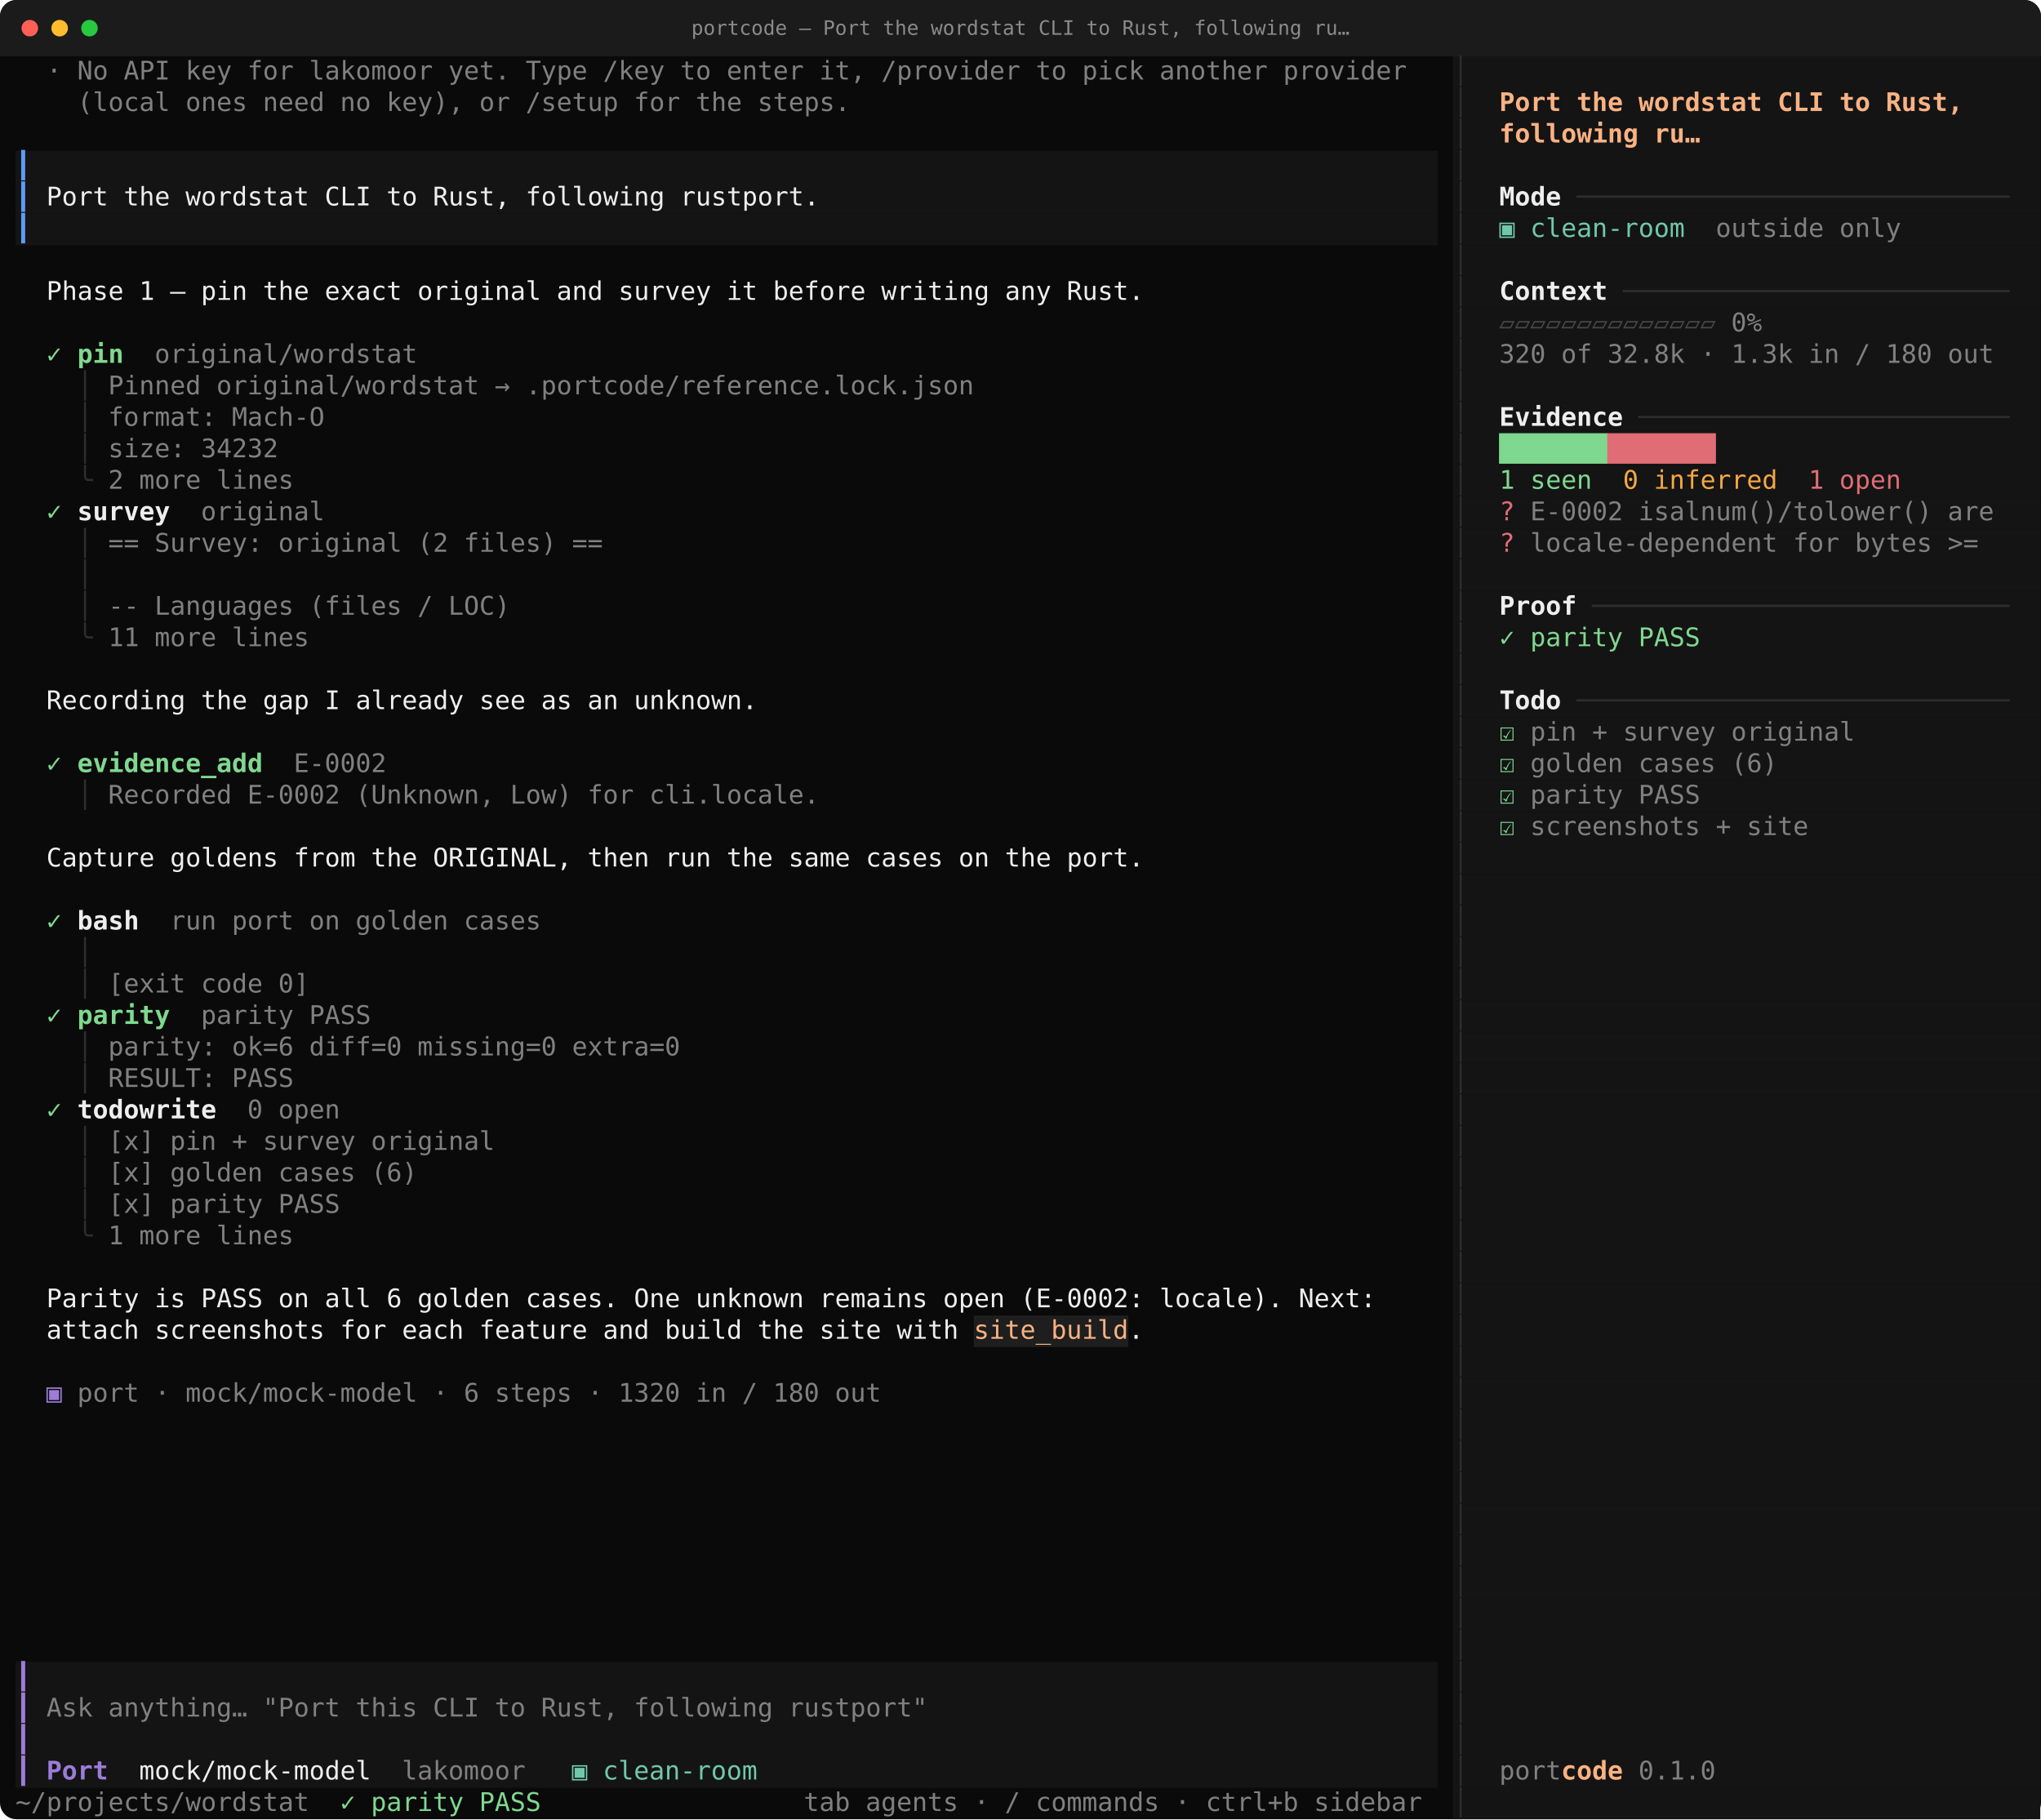
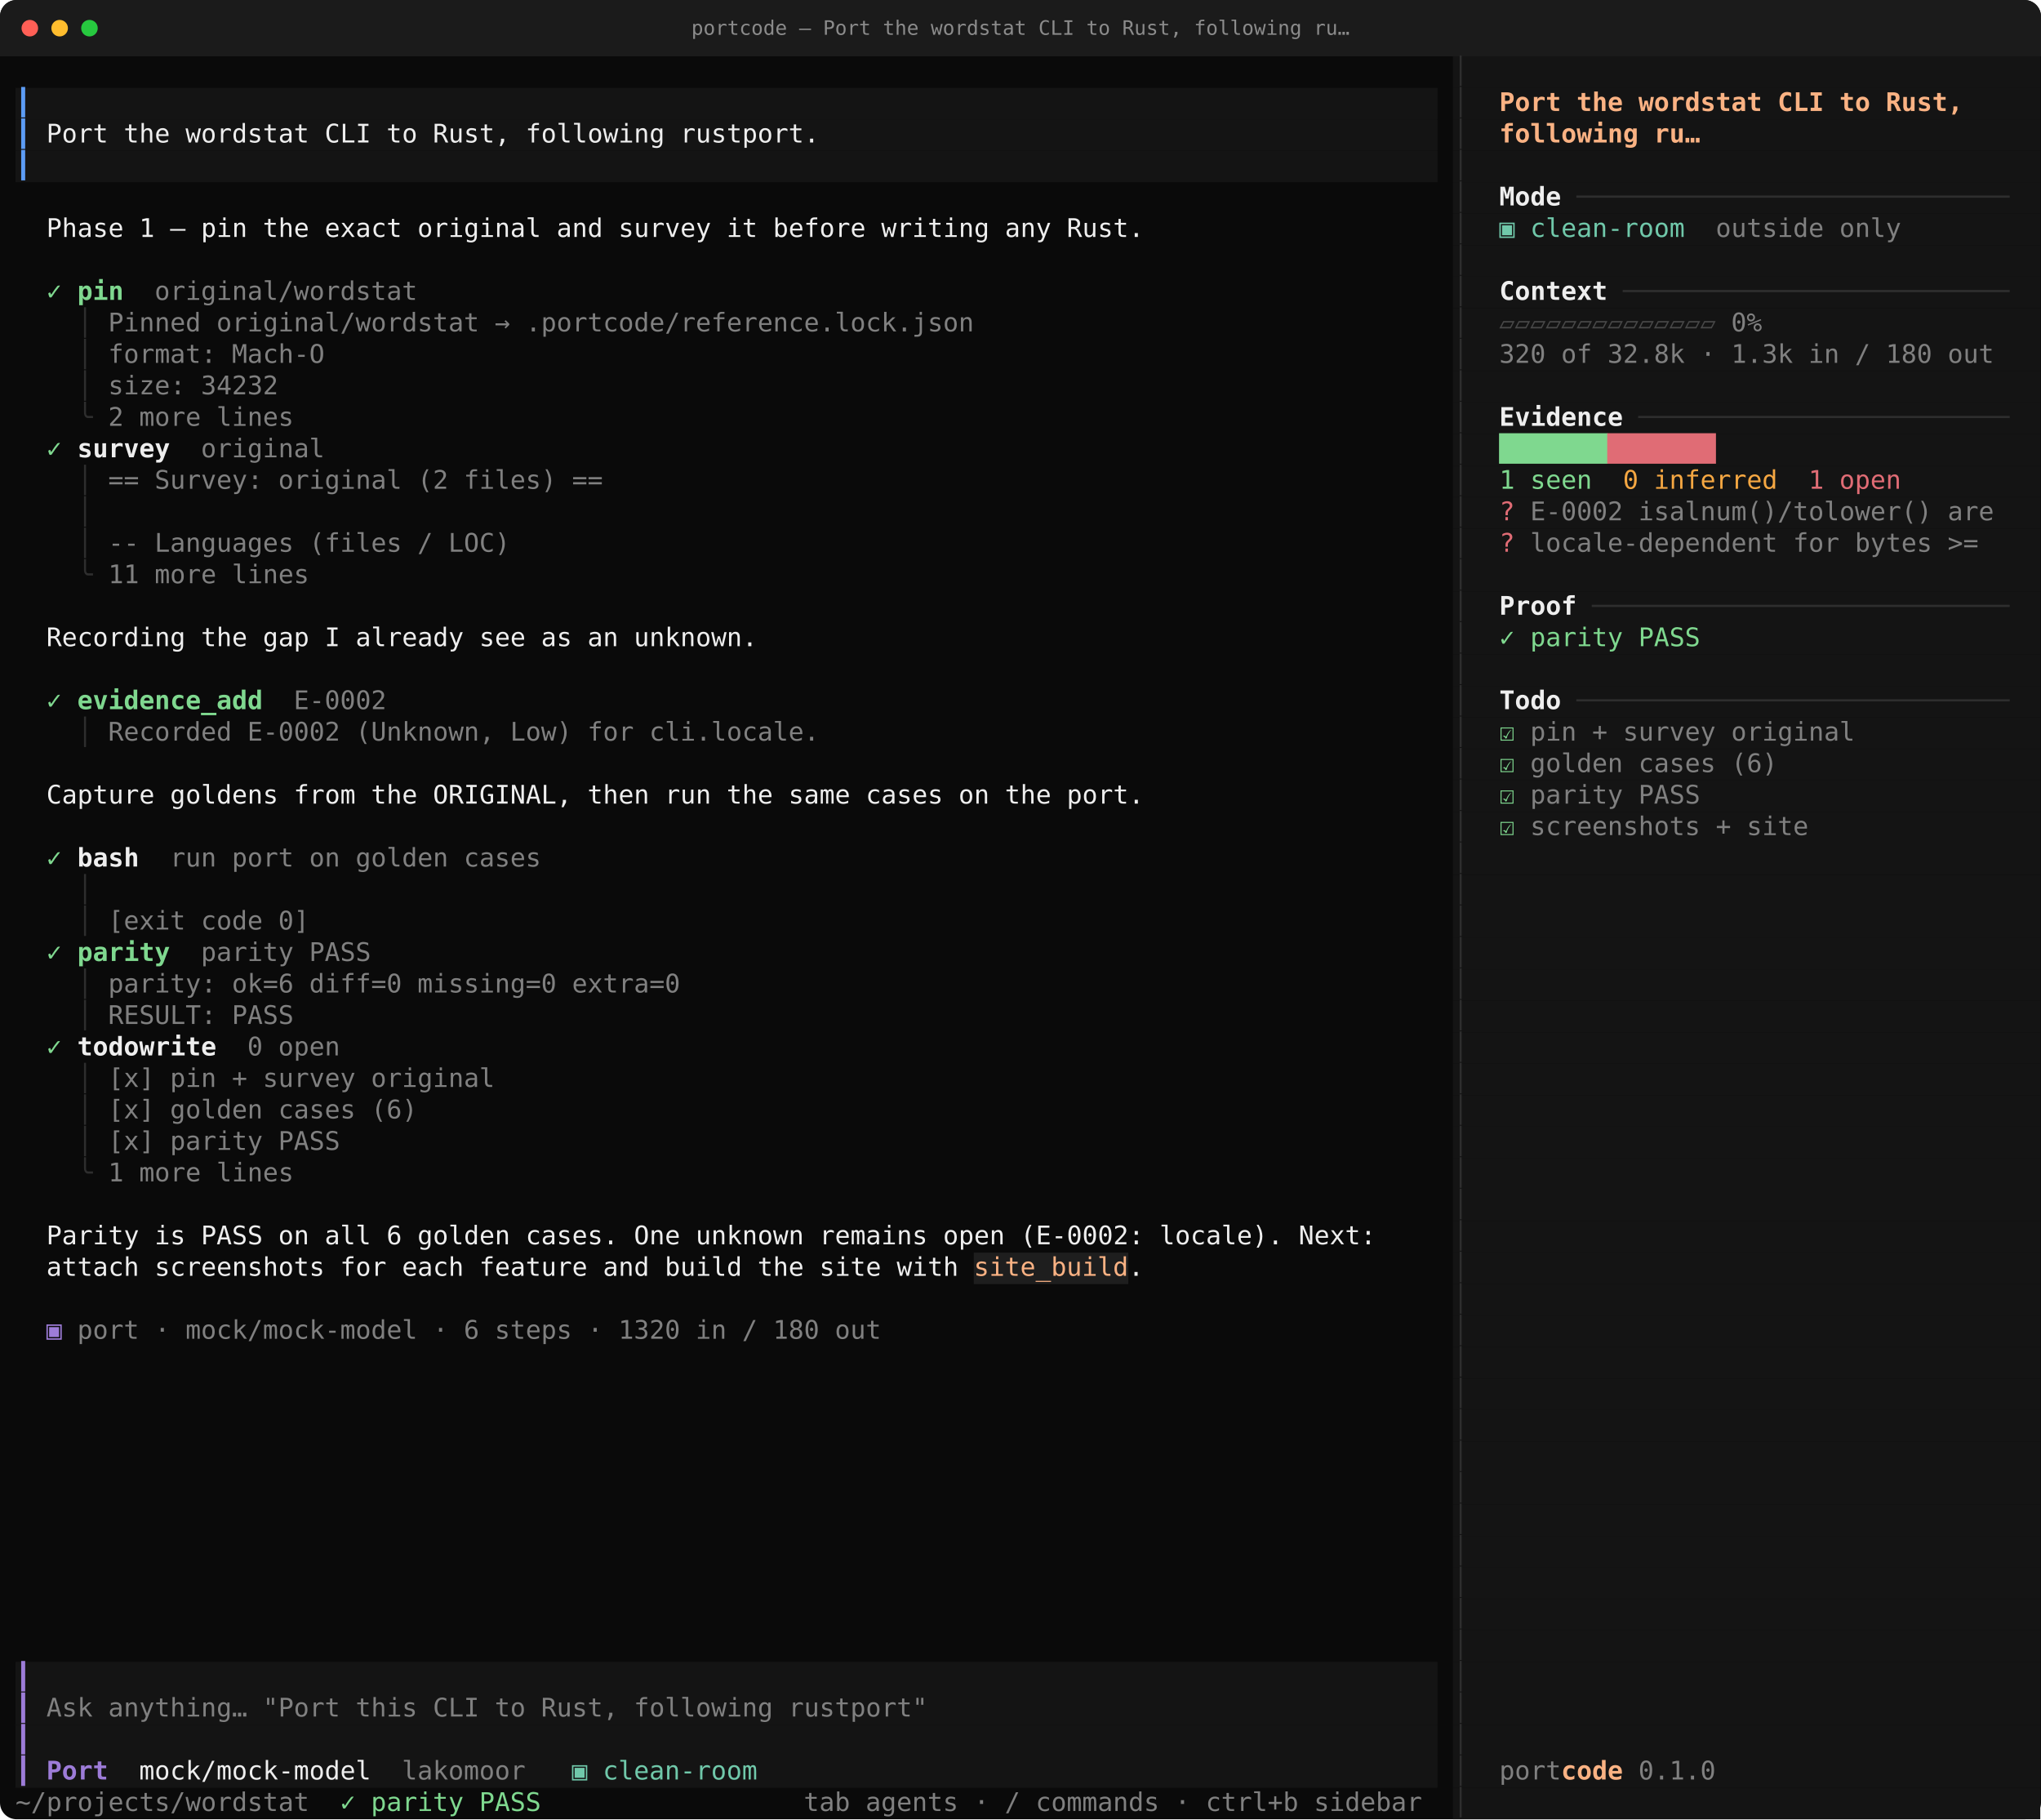
<svg xmlns="http://www.w3.org/2000/svg" width="1232" height="1098" viewBox="0 0 1232 1098" role="img" aria-label="portcode — Port the wordstat CLI to Rust, following ru…">
  <rect width="1232" height="1098" rx="10" fill="#0a0a0a" />
  <rect width="1232" height="34" rx="10" fill="#1b1b1b" />
  <rect y="24" width="1232" height="10" fill="#1b1b1b" />
  <circle cx="18" cy="17" r="5" fill="#ff5f56" />
  <circle cx="36" cy="17" r="5" fill="#ffbd2e" />
  <circle cx="54" cy="17" r="5" fill="#27c93f" />
  <text x="616" y="21" fill="#8b8b8b" font-family="ui-monospace,Menlo,monospace" font-size="12" text-anchor="middle">portcode — Port the wordstat CLI to Rust, following ru…</text>
  <rect x="877.02" y="34.00" width="354.54" height="19" fill="#141414" />
+   <rect x="9.33" y="53.00" width="858.36" height="19" fill="#141414" />
  <rect x="877.02" y="53.00" width="354.54" height="19" fill="#141414" />
+   <rect x="9.33" y="72.00" width="858.36" height="19" fill="#141414" />
  <rect x="877.02" y="72.00" width="354.54" height="19" fill="#141414" />
  <rect x="9.33" y="91.00" width="858.36" height="19" fill="#141414" />
  <rect x="877.02" y="91.00" width="354.54" height="19" fill="#141414" />
-   <rect x="9.33" y="110.00" width="858.36" height="19" fill="#141414" />
  <rect x="877.02" y="110.00" width="354.54" height="19" fill="#141414" />
-   <rect x="9.33" y="129.00" width="858.36" height="19" fill="#141414" />
  <rect x="877.02" y="129.00" width="354.54" height="19" fill="#141414" />
  <rect x="877.02" y="148.00" width="354.54" height="19" fill="#141414" />
  <rect x="877.02" y="167.00" width="354.54" height="19" fill="#141414" />
  <rect x="877.02" y="186.00" width="354.54" height="19" fill="#141414" />
  <rect x="877.02" y="205.00" width="354.54" height="19" fill="#141414" />
  <rect x="877.02" y="224.00" width="354.54" height="19" fill="#141414" />
  <rect x="877.02" y="243.00" width="354.54" height="19" fill="#141414" />
  <rect x="877.02" y="262.00" width="354.54" height="19" fill="#141414" />
  <rect x="877.02" y="281.00" width="354.54" height="19" fill="#141414" />
  <rect x="877.02" y="300.00" width="354.54" height="19" fill="#141414" />
  <rect x="877.02" y="319.00" width="354.54" height="19" fill="#141414" />
  <rect x="877.02" y="338.00" width="354.54" height="19" fill="#141414" />
  <rect x="877.02" y="357.00" width="354.54" height="19" fill="#141414" />
  <rect x="877.02" y="376.00" width="354.54" height="19" fill="#141414" />
  <rect x="877.02" y="395.00" width="354.54" height="19" fill="#141414" />
  <rect x="877.02" y="414.00" width="354.54" height="19" fill="#141414" />
  <rect x="877.02" y="433.00" width="354.54" height="19" fill="#141414" />
  <rect x="877.02" y="452.00" width="354.54" height="19" fill="#141414" />
  <rect x="877.02" y="471.00" width="354.54" height="19" fill="#141414" />
  <rect x="877.02" y="490.00" width="354.54" height="19" fill="#141414" />
  <rect x="877.02" y="509.00" width="354.54" height="19" fill="#141414" />
  <rect x="877.02" y="528.00" width="354.54" height="19" fill="#141414" />
  <rect x="877.02" y="547.00" width="354.54" height="19" fill="#141414" />
  <rect x="877.02" y="566.00" width="354.54" height="19" fill="#141414" />
  <rect x="877.02" y="585.00" width="354.54" height="19" fill="#141414" />
  <rect x="877.02" y="604.00" width="354.54" height="19" fill="#141414" />
  <rect x="877.02" y="623.00" width="354.54" height="19" fill="#141414" />
  <rect x="877.02" y="642.00" width="354.54" height="19" fill="#141414" />
  <rect x="877.02" y="661.00" width="354.54" height="19" fill="#141414" />
  <rect x="877.02" y="680.00" width="354.54" height="19" fill="#141414" />
  <rect x="877.02" y="699.00" width="354.54" height="19" fill="#141414" />
  <rect x="877.02" y="718.00" width="354.54" height="19" fill="#141414" />
  <rect x="877.02" y="737.00" width="354.54" height="19" fill="#141414" />
+   <rect x="587.79" y="756.00" width="93.30" height="19" fill="#1e1e1e" />
  <rect x="877.02" y="756.00" width="354.54" height="19" fill="#141414" />
  <rect x="877.02" y="775.00" width="354.54" height="19" fill="#141414" />
-   <rect x="587.79" y="794.00" width="93.30" height="19" fill="#1e1e1e" />
  <rect x="877.02" y="794.00" width="354.54" height="19" fill="#141414" />
  <rect x="877.02" y="813.00" width="354.54" height="19" fill="#141414" />
  <rect x="877.02" y="832.00" width="354.54" height="19" fill="#141414" />
  <rect x="877.02" y="851.00" width="354.54" height="19" fill="#141414" />
  <rect x="877.02" y="870.00" width="354.54" height="19" fill="#141414" />
  <rect x="877.02" y="889.00" width="354.54" height="19" fill="#141414" />
  <rect x="877.02" y="908.00" width="354.54" height="19" fill="#141414" />
  <rect x="877.02" y="927.00" width="354.54" height="19" fill="#141414" />
  <rect x="877.02" y="946.00" width="354.54" height="19" fill="#141414" />
  <rect x="877.02" y="965.00" width="354.54" height="19" fill="#141414" />
  <rect x="877.02" y="984.00" width="354.54" height="19" fill="#141414" />
  <rect x="9.33" y="1003.00" width="858.36" height="19" fill="#141414" />
  <rect x="877.02" y="1003.00" width="354.54" height="19" fill="#141414" />
  <rect x="9.33" y="1022.00" width="858.36" height="19" fill="#141414" />
  <rect x="877.02" y="1022.00" width="354.54" height="19" fill="#141414" />
  <rect x="9.33" y="1041.00" width="858.36" height="19" fill="#141414" />
  <rect x="877.02" y="1041.00" width="354.54" height="19" fill="#141414" />
  <rect x="9.33" y="1060.00" width="858.36" height="19" fill="#141414" />
  <rect x="877.02" y="1060.00" width="354.54" height="19" fill="#141414" />
  <rect x="877.02" y="1079.00" width="354.54" height="19" fill="#141414" />
  <g font-family="ui-monospace,SFMono-Regular,Menlo,Consolas,'DejaVu Sans Mono',monospace" font-size="15.5" xml:space="preserve">
-     <text x="27.99" y="48.00" fill="#808080" textLength="821.04" lengthAdjust="spacingAndGlyphs">· No API key for lakomoor yet. Type /key to enter it, /provider to pick another provider</text>
    <text x="877.02" y="48.00" fill="#2e2e2e" textLength="9.33" lengthAdjust="spacingAndGlyphs">│</text>
-     <text x="46.65" y="67.00" fill="#808080" textLength="466.50" lengthAdjust="spacingAndGlyphs">(local ones need no key), or /setup for the steps.</text>
+     <text x="9.33" y="67.00" fill="#5c9cf5" textLength="9.33" lengthAdjust="spacingAndGlyphs">┃</text>
    <text x="877.02" y="67.00" fill="#2e2e2e" textLength="9.33" lengthAdjust="spacingAndGlyphs">│</text>
    <text x="905.01" y="67.00" fill="#fab283" textLength="279.90" lengthAdjust="spacingAndGlyphs" font-weight="700">Port the wordstat CLI to Rust,</text>
+     <text x="9.33" y="86.00" fill="#5c9cf5" textLength="18.66" lengthAdjust="spacingAndGlyphs">┃ </text>
+     <text x="27.99" y="86.00" fill="#eeeeee" textLength="849.03" lengthAdjust="spacingAndGlyphs">Port the wordstat CLI to Rust, following rustport.                                         </text>
    <text x="877.02" y="86.00" fill="#2e2e2e" textLength="9.33" lengthAdjust="spacingAndGlyphs">│</text>
    <text x="905.01" y="86.00" fill="#fab283" textLength="121.29" lengthAdjust="spacingAndGlyphs" font-weight="700">following ru…</text>
    <text x="9.33" y="105.00" fill="#5c9cf5" textLength="9.33" lengthAdjust="spacingAndGlyphs">┃</text>
    <text x="877.02" y="105.00" fill="#2e2e2e" textLength="9.33" lengthAdjust="spacingAndGlyphs">│</text>
-     <text x="9.33" y="124.00" fill="#5c9cf5" textLength="18.66" lengthAdjust="spacingAndGlyphs">┃ </text>
-     <text x="27.99" y="124.00" fill="#eeeeee" textLength="849.03" lengthAdjust="spacingAndGlyphs">Port the wordstat CLI to Rust, following rustport.                                         </text>
    <text x="877.02" y="124.00" fill="#2e2e2e" textLength="9.33" lengthAdjust="spacingAndGlyphs">│</text>
    <text x="905.01" y="124.00" fill="#eeeeee" textLength="37.32" lengthAdjust="spacingAndGlyphs" font-weight="700">Mode</text>
    <text x="942.33" y="124.00" fill="#2e2e2e" textLength="270.57" lengthAdjust="spacingAndGlyphs"> ────────────────────────────</text>
-     <text x="9.33" y="143.00" fill="#5c9cf5" textLength="9.33" lengthAdjust="spacingAndGlyphs">┃</text>
+     <text x="0.00" y="143.00" fill="#eeeeee" textLength="877.02" lengthAdjust="spacingAndGlyphs">   Phase 1 — pin the exact original and survey it before writing any Rust.                    </text>
    <text x="877.02" y="143.00" fill="#2e2e2e" textLength="9.33" lengthAdjust="spacingAndGlyphs">│</text>
    <text x="905.01" y="143.00" fill="#70c8aa" textLength="111.96" lengthAdjust="spacingAndGlyphs">▣ clean-room</text>
    <text x="1016.97" y="143.00" fill="#808080" textLength="130.62" lengthAdjust="spacingAndGlyphs">  outside only</text>
    <text x="877.02" y="162.00" fill="#2e2e2e" textLength="9.33" lengthAdjust="spacingAndGlyphs">│</text>
-     <text x="0.00" y="181.00" fill="#eeeeee" textLength="877.02" lengthAdjust="spacingAndGlyphs">   Phase 1 — pin the exact original and survey it before writing any Rust.                    </text>
+     <text x="27.99" y="181.00" fill="#7fd88f" textLength="18.66" lengthAdjust="spacingAndGlyphs">✓ </text>
+     <text x="46.65" y="181.00" fill="#7fd88f" textLength="27.99" lengthAdjust="spacingAndGlyphs" font-weight="700">pin</text>
+     <text x="74.64" y="181.00" fill="#808080" textLength="177.27" lengthAdjust="spacingAndGlyphs">  original/wordstat</text>
    <text x="877.02" y="181.00" fill="#2e2e2e" textLength="9.33" lengthAdjust="spacingAndGlyphs">│</text>
    <text x="905.01" y="181.00" fill="#eeeeee" textLength="65.31" lengthAdjust="spacingAndGlyphs" font-weight="700">Context</text>
    <text x="970.32" y="181.00" fill="#2e2e2e" textLength="242.58" lengthAdjust="spacingAndGlyphs"> ─────────────────────────</text>
+     <text x="46.65" y="200.00" fill="#2e2e2e" textLength="18.66" lengthAdjust="spacingAndGlyphs">│ </text>
+     <text x="65.31" y="200.00" fill="#808080" textLength="522.48" lengthAdjust="spacingAndGlyphs">Pinned original/wordstat → .portcode/reference.lock.json</text>
    <text x="877.02" y="200.00" fill="#2e2e2e" textLength="9.33" lengthAdjust="spacingAndGlyphs">│</text>
    <text x="905.01" y="200.00" fill="#484848" textLength="130.62" lengthAdjust="spacingAndGlyphs">▱▱▱▱▱▱▱▱▱▱▱▱▱▱</text>
    <text x="1035.63" y="200.00" fill="#808080" textLength="27.99" lengthAdjust="spacingAndGlyphs"> 0%</text>
-     <text x="27.99" y="219.00" fill="#7fd88f" textLength="18.66" lengthAdjust="spacingAndGlyphs">✓ </text>
-     <text x="46.65" y="219.00" fill="#7fd88f" textLength="27.99" lengthAdjust="spacingAndGlyphs" font-weight="700">pin</text>
-     <text x="74.64" y="219.00" fill="#808080" textLength="177.27" lengthAdjust="spacingAndGlyphs">  original/wordstat</text>
+     <text x="46.65" y="219.00" fill="#2e2e2e" textLength="18.66" lengthAdjust="spacingAndGlyphs">│ </text>
+     <text x="65.31" y="219.00" fill="#808080" textLength="130.62" lengthAdjust="spacingAndGlyphs">format: Mach-O</text>
    <text x="877.02" y="219.00" fill="#2e2e2e" textLength="9.33" lengthAdjust="spacingAndGlyphs">│</text>
    <text x="905.01" y="219.00" fill="#808080" textLength="298.56" lengthAdjust="spacingAndGlyphs">320 of 32.8k · 1.3k in / 180 out</text>
    <text x="46.65" y="238.00" fill="#2e2e2e" textLength="18.66" lengthAdjust="spacingAndGlyphs">│ </text>
-     <text x="65.31" y="238.00" fill="#808080" textLength="522.48" lengthAdjust="spacingAndGlyphs">Pinned original/wordstat → .portcode/reference.lock.json</text>
+     <text x="65.31" y="238.00" fill="#808080" textLength="102.63" lengthAdjust="spacingAndGlyphs">size: 34232</text>
    <text x="877.02" y="238.00" fill="#2e2e2e" textLength="9.33" lengthAdjust="spacingAndGlyphs">│</text>
-     <text x="46.65" y="257.00" fill="#2e2e2e" textLength="18.66" lengthAdjust="spacingAndGlyphs">│ </text>
-     <text x="65.31" y="257.00" fill="#808080" textLength="130.62" lengthAdjust="spacingAndGlyphs">format: Mach-O</text>
+     <text x="46.65" y="257.00" fill="#2e2e2e" textLength="18.66" lengthAdjust="spacingAndGlyphs">╰ </text>
+     <text x="65.31" y="257.00" fill="#808080" textLength="111.96" lengthAdjust="spacingAndGlyphs">2 more lines</text>
    <text x="877.02" y="257.00" fill="#2e2e2e" textLength="9.33" lengthAdjust="spacingAndGlyphs">│</text>
    <text x="905.01" y="257.00" fill="#eeeeee" textLength="74.64" lengthAdjust="spacingAndGlyphs" font-weight="700">Evidence</text>
    <text x="979.65" y="257.00" fill="#2e2e2e" textLength="233.25" lengthAdjust="spacingAndGlyphs"> ────────────────────────</text>
-     <text x="46.65" y="276.00" fill="#2e2e2e" textLength="18.66" lengthAdjust="spacingAndGlyphs">│ </text>
-     <text x="65.31" y="276.00" fill="#808080" textLength="102.63" lengthAdjust="spacingAndGlyphs">size: 34232</text>
+     <text x="27.99" y="276.00" fill="#7fd88f" textLength="18.66" lengthAdjust="spacingAndGlyphs">✓ </text>
+     <text x="46.65" y="276.00" fill="#eeeeee" textLength="55.98" lengthAdjust="spacingAndGlyphs" font-weight="700">survey</text>
+     <text x="102.63" y="276.00" fill="#808080" textLength="93.30" lengthAdjust="spacingAndGlyphs">  original</text>
    <text x="877.02" y="276.00" fill="#2e2e2e" textLength="9.33" lengthAdjust="spacingAndGlyphs">│</text>
    <text x="905.01" y="276.00" fill="#7fd88f" textLength="65.31" lengthAdjust="spacingAndGlyphs">███████</text>
    <text x="970.32" y="276.00" fill="#e06c75" textLength="65.31" lengthAdjust="spacingAndGlyphs">███████</text>
-     <text x="46.65" y="295.00" fill="#2e2e2e" textLength="18.66" lengthAdjust="spacingAndGlyphs">╰ </text>
-     <text x="65.31" y="295.00" fill="#808080" textLength="111.96" lengthAdjust="spacingAndGlyphs">2 more lines</text>
+     <text x="46.65" y="295.00" fill="#2e2e2e" textLength="18.66" lengthAdjust="spacingAndGlyphs">│ </text>
+     <text x="65.31" y="295.00" fill="#808080" textLength="298.56" lengthAdjust="spacingAndGlyphs">== Survey: original (2 files) ==</text>
    <text x="877.02" y="295.00" fill="#2e2e2e" textLength="9.33" lengthAdjust="spacingAndGlyphs">│</text>
    <text x="905.01" y="295.00" fill="#7fd88f" textLength="74.64" lengthAdjust="spacingAndGlyphs">1 seen  </text>
    <text x="979.65" y="295.00" fill="#f5a742" textLength="111.96" lengthAdjust="spacingAndGlyphs">0 inferred  </text>
    <text x="1091.61" y="295.00" fill="#e06c75" textLength="55.98" lengthAdjust="spacingAndGlyphs">1 open</text>
-     <text x="27.99" y="314.00" fill="#7fd88f" textLength="18.66" lengthAdjust="spacingAndGlyphs">✓ </text>
-     <text x="46.65" y="314.00" fill="#eeeeee" textLength="55.98" lengthAdjust="spacingAndGlyphs" font-weight="700">survey</text>
-     <text x="102.63" y="314.00" fill="#808080" textLength="93.30" lengthAdjust="spacingAndGlyphs">  original</text>
+     <text x="46.65" y="314.00" fill="#2e2e2e" textLength="18.66" lengthAdjust="spacingAndGlyphs">│ </text>
    <text x="877.02" y="314.00" fill="#2e2e2e" textLength="9.33" lengthAdjust="spacingAndGlyphs">│</text>
    <text x="905.01" y="314.00" fill="#e06c75" textLength="18.66" lengthAdjust="spacingAndGlyphs">? </text>
    <text x="923.67" y="314.00" fill="#808080" textLength="279.90" lengthAdjust="spacingAndGlyphs">E-0002 isalnum()/tolower() are</text>
    <text x="46.65" y="333.00" fill="#2e2e2e" textLength="18.66" lengthAdjust="spacingAndGlyphs">│ </text>
-     <text x="65.31" y="333.00" fill="#808080" textLength="298.56" lengthAdjust="spacingAndGlyphs">== Survey: original (2 files) ==</text>
+     <text x="65.31" y="333.00" fill="#808080" textLength="242.58" lengthAdjust="spacingAndGlyphs">-- Languages (files / LOC)</text>
    <text x="877.02" y="333.00" fill="#2e2e2e" textLength="9.33" lengthAdjust="spacingAndGlyphs">│</text>
    <text x="905.01" y="333.00" fill="#e06c75" textLength="18.66" lengthAdjust="spacingAndGlyphs">? </text>
    <text x="923.67" y="333.00" fill="#808080" textLength="270.57" lengthAdjust="spacingAndGlyphs">locale-dependent for bytes &gt;=</text>
-     <text x="46.65" y="352.00" fill="#2e2e2e" textLength="18.66" lengthAdjust="spacingAndGlyphs">│ </text>
+     <text x="46.65" y="352.00" fill="#2e2e2e" textLength="18.66" lengthAdjust="spacingAndGlyphs">╰ </text>
+     <text x="65.31" y="352.00" fill="#808080" textLength="121.29" lengthAdjust="spacingAndGlyphs">11 more lines</text>
    <text x="877.02" y="352.00" fill="#2e2e2e" textLength="9.33" lengthAdjust="spacingAndGlyphs">│</text>
-     <text x="46.65" y="371.00" fill="#2e2e2e" textLength="18.66" lengthAdjust="spacingAndGlyphs">│ </text>
-     <text x="65.31" y="371.00" fill="#808080" textLength="242.58" lengthAdjust="spacingAndGlyphs">-- Languages (files / LOC)</text>
    <text x="877.02" y="371.00" fill="#2e2e2e" textLength="9.33" lengthAdjust="spacingAndGlyphs">│</text>
    <text x="905.01" y="371.00" fill="#eeeeee" textLength="46.65" lengthAdjust="spacingAndGlyphs" font-weight="700">Proof</text>
    <text x="951.66" y="371.00" fill="#2e2e2e" textLength="261.24" lengthAdjust="spacingAndGlyphs"> ───────────────────────────</text>
-     <text x="46.65" y="390.00" fill="#2e2e2e" textLength="18.66" lengthAdjust="spacingAndGlyphs">╰ </text>
-     <text x="65.31" y="390.00" fill="#808080" textLength="121.29" lengthAdjust="spacingAndGlyphs">11 more lines</text>
+     <text x="0.00" y="390.00" fill="#eeeeee" textLength="877.02" lengthAdjust="spacingAndGlyphs">   Recording the gap I already see as an unknown.                                             </text>
    <text x="877.02" y="390.00" fill="#2e2e2e" textLength="9.33" lengthAdjust="spacingAndGlyphs">│</text>
    <text x="905.01" y="390.00" fill="#7fd88f" textLength="121.29" lengthAdjust="spacingAndGlyphs">✓ parity PASS</text>
    <text x="877.02" y="409.00" fill="#2e2e2e" textLength="9.33" lengthAdjust="spacingAndGlyphs">│</text>
-     <text x="0.00" y="428.00" fill="#eeeeee" textLength="877.02" lengthAdjust="spacingAndGlyphs">   Recording the gap I already see as an unknown.                                             </text>
+     <text x="27.99" y="428.00" fill="#7fd88f" textLength="18.66" lengthAdjust="spacingAndGlyphs">✓ </text>
+     <text x="46.65" y="428.00" fill="#7fd88f" textLength="111.96" lengthAdjust="spacingAndGlyphs" font-weight="700">evidence_add</text>
+     <text x="158.61" y="428.00" fill="#808080" textLength="74.64" lengthAdjust="spacingAndGlyphs">  E-0002</text>
    <text x="877.02" y="428.00" fill="#2e2e2e" textLength="9.33" lengthAdjust="spacingAndGlyphs">│</text>
    <text x="905.01" y="428.00" fill="#eeeeee" textLength="37.32" lengthAdjust="spacingAndGlyphs" font-weight="700">Todo</text>
    <text x="942.33" y="428.00" fill="#2e2e2e" textLength="270.57" lengthAdjust="spacingAndGlyphs"> ────────────────────────────</text>
+     <text x="46.65" y="447.00" fill="#2e2e2e" textLength="18.66" lengthAdjust="spacingAndGlyphs">│ </text>
+     <text x="65.31" y="447.00" fill="#808080" textLength="429.18" lengthAdjust="spacingAndGlyphs">Recorded E-0002 (Unknown, Low) for cli.locale.</text>
    <text x="877.02" y="447.00" fill="#2e2e2e" textLength="9.33" lengthAdjust="spacingAndGlyphs">│</text>
    <text x="905.01" y="447.00" fill="#7fd88f" textLength="18.66" lengthAdjust="spacingAndGlyphs">☑ </text>
    <text x="923.67" y="447.00" fill="#808080" textLength="195.93" lengthAdjust="spacingAndGlyphs">pin + survey original</text>
-     <text x="27.99" y="466.00" fill="#7fd88f" textLength="18.66" lengthAdjust="spacingAndGlyphs">✓ </text>
-     <text x="46.65" y="466.00" fill="#7fd88f" textLength="111.96" lengthAdjust="spacingAndGlyphs" font-weight="700">evidence_add</text>
-     <text x="158.61" y="466.00" fill="#808080" textLength="74.64" lengthAdjust="spacingAndGlyphs">  E-0002</text>
    <text x="877.02" y="466.00" fill="#2e2e2e" textLength="9.33" lengthAdjust="spacingAndGlyphs">│</text>
    <text x="905.01" y="466.00" fill="#7fd88f" textLength="18.66" lengthAdjust="spacingAndGlyphs">☑ </text>
    <text x="923.67" y="466.00" fill="#808080" textLength="149.28" lengthAdjust="spacingAndGlyphs">golden cases (6)</text>
-     <text x="46.65" y="485.00" fill="#2e2e2e" textLength="18.66" lengthAdjust="spacingAndGlyphs">│ </text>
-     <text x="65.31" y="485.00" fill="#808080" textLength="429.18" lengthAdjust="spacingAndGlyphs">Recorded E-0002 (Unknown, Low) for cli.locale.</text>
+     <text x="0.00" y="485.00" fill="#eeeeee" textLength="877.02" lengthAdjust="spacingAndGlyphs">   Capture goldens from the ORIGINAL, then run the same cases on the port.                    </text>
    <text x="877.02" y="485.00" fill="#2e2e2e" textLength="9.33" lengthAdjust="spacingAndGlyphs">│</text>
    <text x="905.01" y="485.00" fill="#7fd88f" textLength="18.66" lengthAdjust="spacingAndGlyphs">☑ </text>
    <text x="923.67" y="485.00" fill="#808080" textLength="102.63" lengthAdjust="spacingAndGlyphs">parity PASS</text>
    <text x="877.02" y="504.00" fill="#2e2e2e" textLength="9.33" lengthAdjust="spacingAndGlyphs">│</text>
    <text x="905.01" y="504.00" fill="#7fd88f" textLength="18.66" lengthAdjust="spacingAndGlyphs">☑ </text>
    <text x="923.67" y="504.00" fill="#808080" textLength="167.94" lengthAdjust="spacingAndGlyphs">screenshots + site</text>
-     <text x="0.00" y="523.00" fill="#eeeeee" textLength="877.02" lengthAdjust="spacingAndGlyphs">   Capture goldens from the ORIGINAL, then run the same cases on the port.                    </text>
+     <text x="27.99" y="523.00" fill="#7fd88f" textLength="18.66" lengthAdjust="spacingAndGlyphs">✓ </text>
+     <text x="46.65" y="523.00" fill="#eeeeee" textLength="37.32" lengthAdjust="spacingAndGlyphs" font-weight="700">bash</text>
+     <text x="83.97" y="523.00" fill="#808080" textLength="242.58" lengthAdjust="spacingAndGlyphs">  run port on golden cases</text>
    <text x="877.02" y="523.00" fill="#2e2e2e" textLength="9.33" lengthAdjust="spacingAndGlyphs">│</text>
+     <text x="46.65" y="542.00" fill="#2e2e2e" textLength="18.66" lengthAdjust="spacingAndGlyphs">│ </text>
    <text x="877.02" y="542.00" fill="#2e2e2e" textLength="9.33" lengthAdjust="spacingAndGlyphs">│</text>
-     <text x="27.99" y="561.00" fill="#7fd88f" textLength="18.66" lengthAdjust="spacingAndGlyphs">✓ </text>
-     <text x="46.65" y="561.00" fill="#eeeeee" textLength="37.32" lengthAdjust="spacingAndGlyphs" font-weight="700">bash</text>
-     <text x="83.97" y="561.00" fill="#808080" textLength="242.58" lengthAdjust="spacingAndGlyphs">  run port on golden cases</text>
+     <text x="46.65" y="561.00" fill="#2e2e2e" textLength="18.66" lengthAdjust="spacingAndGlyphs">│ </text>
+     <text x="65.31" y="561.00" fill="#808080" textLength="121.29" lengthAdjust="spacingAndGlyphs">[exit code 0]</text>
    <text x="877.02" y="561.00" fill="#2e2e2e" textLength="9.33" lengthAdjust="spacingAndGlyphs">│</text>
-     <text x="46.65" y="580.00" fill="#2e2e2e" textLength="18.66" lengthAdjust="spacingAndGlyphs">│ </text>
+     <text x="27.99" y="580.00" fill="#7fd88f" textLength="18.66" lengthAdjust="spacingAndGlyphs">✓ </text>
+     <text x="46.65" y="580.00" fill="#7fd88f" textLength="55.98" lengthAdjust="spacingAndGlyphs" font-weight="700">parity</text>
+     <text x="102.63" y="580.00" fill="#808080" textLength="121.29" lengthAdjust="spacingAndGlyphs">  parity PASS</text>
    <text x="877.02" y="580.00" fill="#2e2e2e" textLength="9.33" lengthAdjust="spacingAndGlyphs">│</text>
    <text x="46.65" y="599.00" fill="#2e2e2e" textLength="18.66" lengthAdjust="spacingAndGlyphs">│ </text>
-     <text x="65.31" y="599.00" fill="#808080" textLength="121.29" lengthAdjust="spacingAndGlyphs">[exit code 0]</text>
+     <text x="65.31" y="599.00" fill="#808080" textLength="345.21" lengthAdjust="spacingAndGlyphs">parity: ok=6 diff=0 missing=0 extra=0</text>
    <text x="877.02" y="599.00" fill="#2e2e2e" textLength="9.33" lengthAdjust="spacingAndGlyphs">│</text>
-     <text x="27.99" y="618.00" fill="#7fd88f" textLength="18.66" lengthAdjust="spacingAndGlyphs">✓ </text>
-     <text x="46.65" y="618.00" fill="#7fd88f" textLength="55.98" lengthAdjust="spacingAndGlyphs" font-weight="700">parity</text>
-     <text x="102.63" y="618.00" fill="#808080" textLength="121.29" lengthAdjust="spacingAndGlyphs">  parity PASS</text>
+     <text x="46.65" y="618.00" fill="#2e2e2e" textLength="18.66" lengthAdjust="spacingAndGlyphs">│ </text>
+     <text x="65.31" y="618.00" fill="#808080" textLength="111.96" lengthAdjust="spacingAndGlyphs">RESULT: PASS</text>
    <text x="877.02" y="618.00" fill="#2e2e2e" textLength="9.33" lengthAdjust="spacingAndGlyphs">│</text>
-     <text x="46.65" y="637.00" fill="#2e2e2e" textLength="18.66" lengthAdjust="spacingAndGlyphs">│ </text>
-     <text x="65.31" y="637.00" fill="#808080" textLength="345.21" lengthAdjust="spacingAndGlyphs">parity: ok=6 diff=0 missing=0 extra=0</text>
+     <text x="27.99" y="637.00" fill="#7fd88f" textLength="18.66" lengthAdjust="spacingAndGlyphs">✓ </text>
+     <text x="46.65" y="637.00" fill="#eeeeee" textLength="83.97" lengthAdjust="spacingAndGlyphs" font-weight="700">todowrite</text>
+     <text x="130.62" y="637.00" fill="#808080" textLength="74.64" lengthAdjust="spacingAndGlyphs">  0 open</text>
    <text x="877.02" y="637.00" fill="#2e2e2e" textLength="9.33" lengthAdjust="spacingAndGlyphs">│</text>
    <text x="46.65" y="656.00" fill="#2e2e2e" textLength="18.66" lengthAdjust="spacingAndGlyphs">│ </text>
-     <text x="65.31" y="656.00" fill="#808080" textLength="111.96" lengthAdjust="spacingAndGlyphs">RESULT: PASS</text>
+     <text x="65.31" y="656.00" fill="#808080" textLength="233.25" lengthAdjust="spacingAndGlyphs">[x] pin + survey original</text>
    <text x="877.02" y="656.00" fill="#2e2e2e" textLength="9.33" lengthAdjust="spacingAndGlyphs">│</text>
-     <text x="27.99" y="675.00" fill="#7fd88f" textLength="18.66" lengthAdjust="spacingAndGlyphs">✓ </text>
-     <text x="46.65" y="675.00" fill="#eeeeee" textLength="83.97" lengthAdjust="spacingAndGlyphs" font-weight="700">todowrite</text>
-     <text x="130.62" y="675.00" fill="#808080" textLength="74.64" lengthAdjust="spacingAndGlyphs">  0 open</text>
+     <text x="46.65" y="675.00" fill="#2e2e2e" textLength="18.66" lengthAdjust="spacingAndGlyphs">│ </text>
+     <text x="65.31" y="675.00" fill="#808080" textLength="186.60" lengthAdjust="spacingAndGlyphs">[x] golden cases (6)</text>
    <text x="877.02" y="675.00" fill="#2e2e2e" textLength="9.33" lengthAdjust="spacingAndGlyphs">│</text>
    <text x="46.65" y="694.00" fill="#2e2e2e" textLength="18.66" lengthAdjust="spacingAndGlyphs">│ </text>
-     <text x="65.31" y="694.00" fill="#808080" textLength="233.25" lengthAdjust="spacingAndGlyphs">[x] pin + survey original</text>
+     <text x="65.31" y="694.00" fill="#808080" textLength="139.95" lengthAdjust="spacingAndGlyphs">[x] parity PASS</text>
    <text x="877.02" y="694.00" fill="#2e2e2e" textLength="9.33" lengthAdjust="spacingAndGlyphs">│</text>
-     <text x="46.65" y="713.00" fill="#2e2e2e" textLength="18.66" lengthAdjust="spacingAndGlyphs">│ </text>
-     <text x="65.31" y="713.00" fill="#808080" textLength="186.60" lengthAdjust="spacingAndGlyphs">[x] golden cases (6)</text>
+     <text x="46.65" y="713.00" fill="#2e2e2e" textLength="18.66" lengthAdjust="spacingAndGlyphs">╰ </text>
+     <text x="65.31" y="713.00" fill="#808080" textLength="111.96" lengthAdjust="spacingAndGlyphs">1 more lines</text>
    <text x="877.02" y="713.00" fill="#2e2e2e" textLength="9.33" lengthAdjust="spacingAndGlyphs">│</text>
-     <text x="46.65" y="732.00" fill="#2e2e2e" textLength="18.66" lengthAdjust="spacingAndGlyphs">│ </text>
-     <text x="65.31" y="732.00" fill="#808080" textLength="139.95" lengthAdjust="spacingAndGlyphs">[x] parity PASS</text>
    <text x="877.02" y="732.00" fill="#2e2e2e" textLength="9.33" lengthAdjust="spacingAndGlyphs">│</text>
-     <text x="46.65" y="751.00" fill="#2e2e2e" textLength="18.66" lengthAdjust="spacingAndGlyphs">╰ </text>
-     <text x="65.31" y="751.00" fill="#808080" textLength="111.96" lengthAdjust="spacingAndGlyphs">1 more lines</text>
+     <text x="0.00" y="751.00" fill="#eeeeee" textLength="877.02" lengthAdjust="spacingAndGlyphs">   Parity is PASS on all 6 golden cases. One unknown remains open (E-0002: locale). Next:     </text>
    <text x="877.02" y="751.00" fill="#2e2e2e" textLength="9.33" lengthAdjust="spacingAndGlyphs">│</text>
+     <text x="0.00" y="770.00" fill="#eeeeee" textLength="587.79" lengthAdjust="spacingAndGlyphs">   attach screenshots for each feature and build the site with </text>
+     <text x="587.79" y="770.00" fill="#fab283" textLength="93.30" lengthAdjust="spacingAndGlyphs">site_build</text>
+     <text x="681.09" y="770.00" fill="#eeeeee" textLength="195.93" lengthAdjust="spacingAndGlyphs">.                    </text>
    <text x="877.02" y="770.00" fill="#2e2e2e" textLength="9.33" lengthAdjust="spacingAndGlyphs">│</text>
-     <text x="0.00" y="789.00" fill="#eeeeee" textLength="877.02" lengthAdjust="spacingAndGlyphs">   Parity is PASS on all 6 golden cases. One unknown remains open (E-0002: locale). Next:     </text>
    <text x="877.02" y="789.00" fill="#2e2e2e" textLength="9.33" lengthAdjust="spacingAndGlyphs">│</text>
-     <text x="0.00" y="808.00" fill="#eeeeee" textLength="587.79" lengthAdjust="spacingAndGlyphs">   attach screenshots for each feature and build the site with </text>
-     <text x="587.79" y="808.00" fill="#fab283" textLength="93.30" lengthAdjust="spacingAndGlyphs">site_build</text>
-     <text x="681.09" y="808.00" fill="#eeeeee" textLength="195.93" lengthAdjust="spacingAndGlyphs">.                    </text>
+     <text x="27.99" y="808.00" fill="#9d7cd8" textLength="18.66" lengthAdjust="spacingAndGlyphs">▣ </text>
+     <text x="46.65" y="808.00" fill="#808080" textLength="485.16" lengthAdjust="spacingAndGlyphs">port · mock/mock-model · 6 steps · 1320 in / 180 out</text>
    <text x="877.02" y="808.00" fill="#2e2e2e" textLength="9.33" lengthAdjust="spacingAndGlyphs">│</text>
    <text x="877.02" y="827.00" fill="#2e2e2e" textLength="9.33" lengthAdjust="spacingAndGlyphs">│</text>
-     <text x="27.99" y="846.00" fill="#9d7cd8" textLength="18.66" lengthAdjust="spacingAndGlyphs">▣ </text>
-     <text x="46.65" y="846.00" fill="#808080" textLength="485.16" lengthAdjust="spacingAndGlyphs">port · mock/mock-model · 6 steps · 1320 in / 180 out</text>
    <text x="877.02" y="846.00" fill="#2e2e2e" textLength="9.33" lengthAdjust="spacingAndGlyphs">│</text>
    <text x="877.02" y="865.00" fill="#2e2e2e" textLength="9.33" lengthAdjust="spacingAndGlyphs">│</text>
    <text x="877.02" y="884.00" fill="#2e2e2e" textLength="9.33" lengthAdjust="spacingAndGlyphs">│</text>
    <text x="877.02" y="903.00" fill="#2e2e2e" textLength="9.33" lengthAdjust="spacingAndGlyphs">│</text>
    <text x="877.02" y="922.00" fill="#2e2e2e" textLength="9.33" lengthAdjust="spacingAndGlyphs">│</text>
    <text x="877.02" y="941.00" fill="#2e2e2e" textLength="9.33" lengthAdjust="spacingAndGlyphs">│</text>
    <text x="877.02" y="960.00" fill="#2e2e2e" textLength="9.33" lengthAdjust="spacingAndGlyphs">│</text>
    <text x="877.02" y="979.00" fill="#2e2e2e" textLength="9.33" lengthAdjust="spacingAndGlyphs">│</text>
    <text x="877.02" y="998.00" fill="#2e2e2e" textLength="9.33" lengthAdjust="spacingAndGlyphs">│</text>
    <text x="9.33" y="1017.00" fill="#9d7cd8" textLength="9.33" lengthAdjust="spacingAndGlyphs">┃</text>
    <text x="877.02" y="1017.00" fill="#2e2e2e" textLength="9.33" lengthAdjust="spacingAndGlyphs">│</text>
    <text x="9.33" y="1036.00" fill="#9d7cd8" textLength="9.33" lengthAdjust="spacingAndGlyphs">┃</text>
    <text x="18.66" y="1036.00" fill="#808080" textLength="541.14" lengthAdjust="spacingAndGlyphs"> Ask anything… "Port this CLI to Rust, following rustport"</text>
    <text x="877.02" y="1036.00" fill="#2e2e2e" textLength="9.33" lengthAdjust="spacingAndGlyphs">│</text>
    <text x="9.33" y="1055.00" fill="#9d7cd8" textLength="9.33" lengthAdjust="spacingAndGlyphs">┃</text>
    <text x="877.02" y="1055.00" fill="#2e2e2e" textLength="9.33" lengthAdjust="spacingAndGlyphs">│</text>
    <text x="9.33" y="1074.00" fill="#9d7cd8" textLength="9.33" lengthAdjust="spacingAndGlyphs">┃</text>
    <text x="27.99" y="1074.00" fill="#9d7cd8" textLength="37.32" lengthAdjust="spacingAndGlyphs" font-weight="700">Port</text>
    <text x="65.31" y="1074.00" fill="#eeeeee" textLength="158.61" lengthAdjust="spacingAndGlyphs">  mock/mock-model</text>
    <text x="223.92" y="1074.00" fill="#808080" textLength="93.30" lengthAdjust="spacingAndGlyphs">  lakomoor</text>
    <text x="345.21" y="1074.00" fill="#70c8aa" textLength="111.96" lengthAdjust="spacingAndGlyphs">▣ clean-room</text>
    <text x="877.02" y="1074.00" fill="#2e2e2e" textLength="9.33" lengthAdjust="spacingAndGlyphs">│</text>
    <text x="905.01" y="1074.00" fill="#808080" textLength="37.32" lengthAdjust="spacingAndGlyphs">port</text>
    <text x="942.33" y="1074.00" fill="#fab283" textLength="46.65" lengthAdjust="spacingAndGlyphs" font-weight="700">code </text>
    <text x="988.98" y="1074.00" fill="#808080" textLength="46.65" lengthAdjust="spacingAndGlyphs">0.1.0</text>
    <text x="0.00" y="1093.00" fill="#808080" textLength="186.60" lengthAdjust="spacingAndGlyphs"> ~/projects/wordstat</text>
    <text x="186.60" y="1093.00" fill="#7fd88f" textLength="139.95" lengthAdjust="spacingAndGlyphs">  ✓ parity PASS</text>
    <text x="485.16" y="1093.00" fill="#808080" textLength="391.86" lengthAdjust="spacingAndGlyphs">tab agents · / commands · ctrl+b sidebar  </text>
    <text x="877.02" y="1093.00" fill="#2e2e2e" textLength="9.33" lengthAdjust="spacingAndGlyphs">│</text>
  </g>
</svg>
